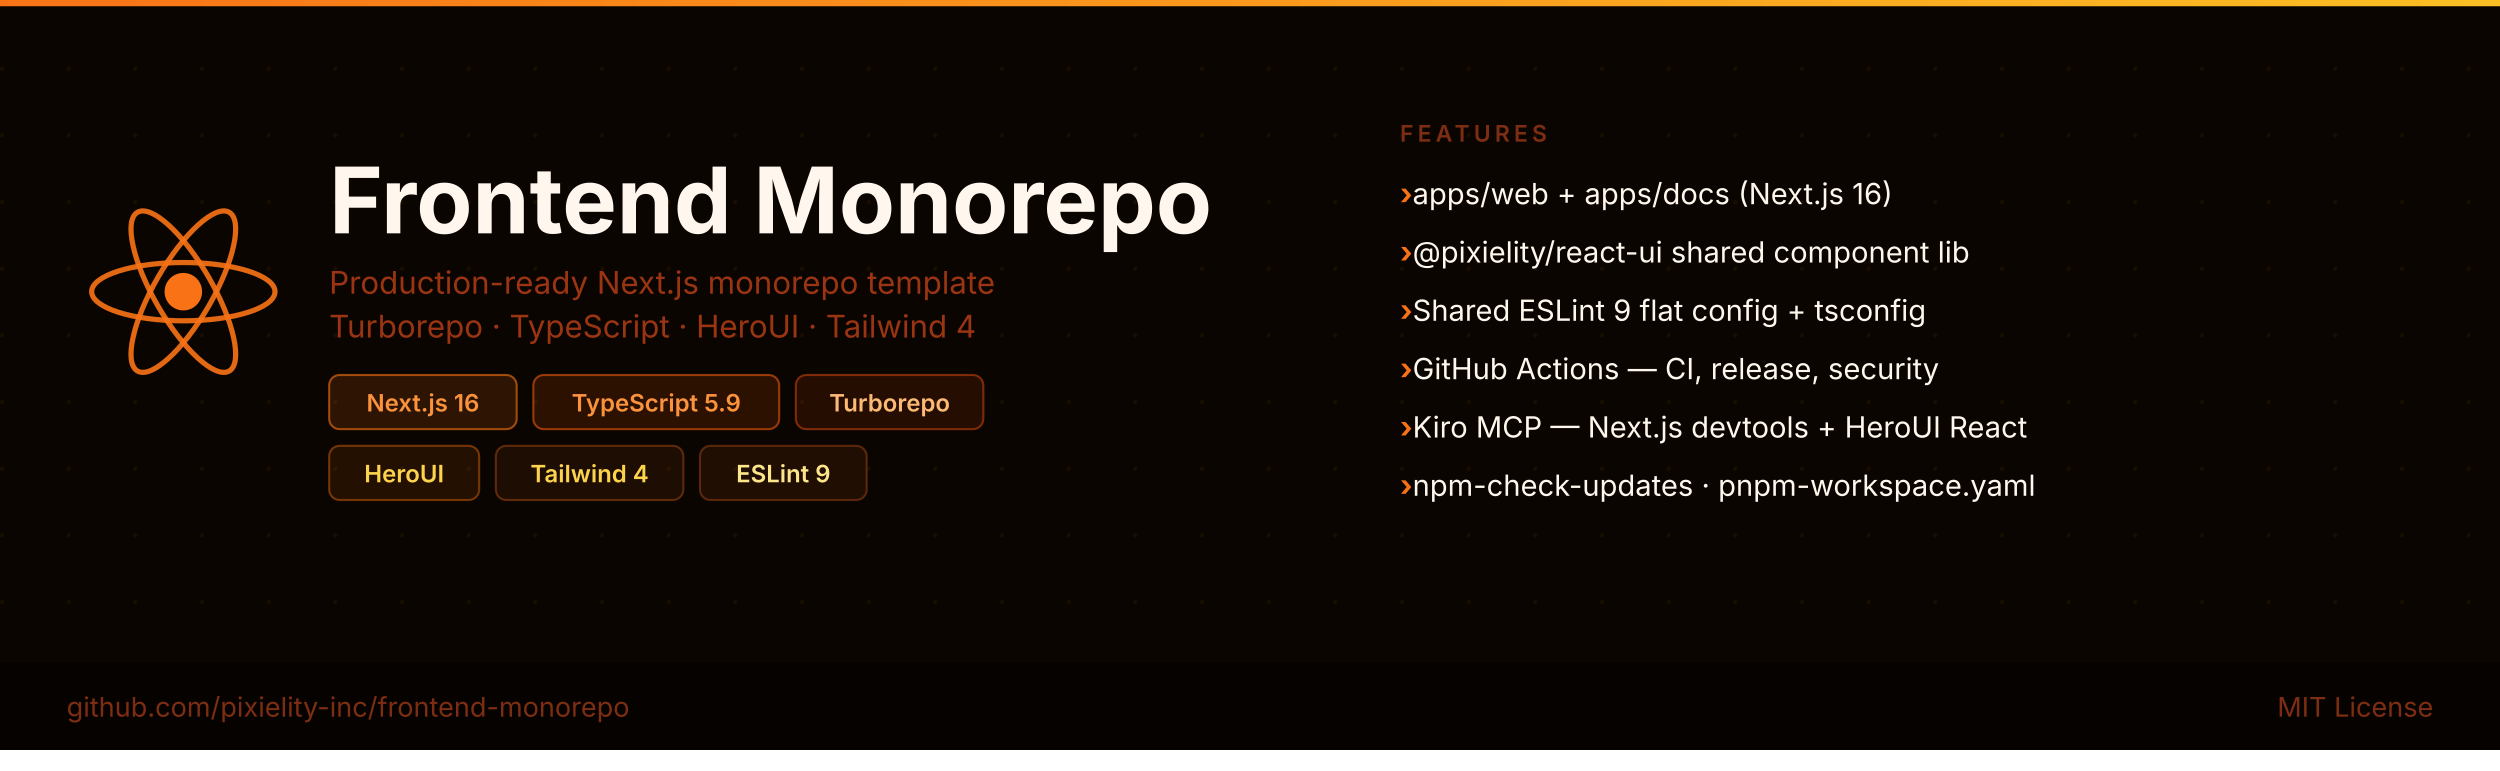
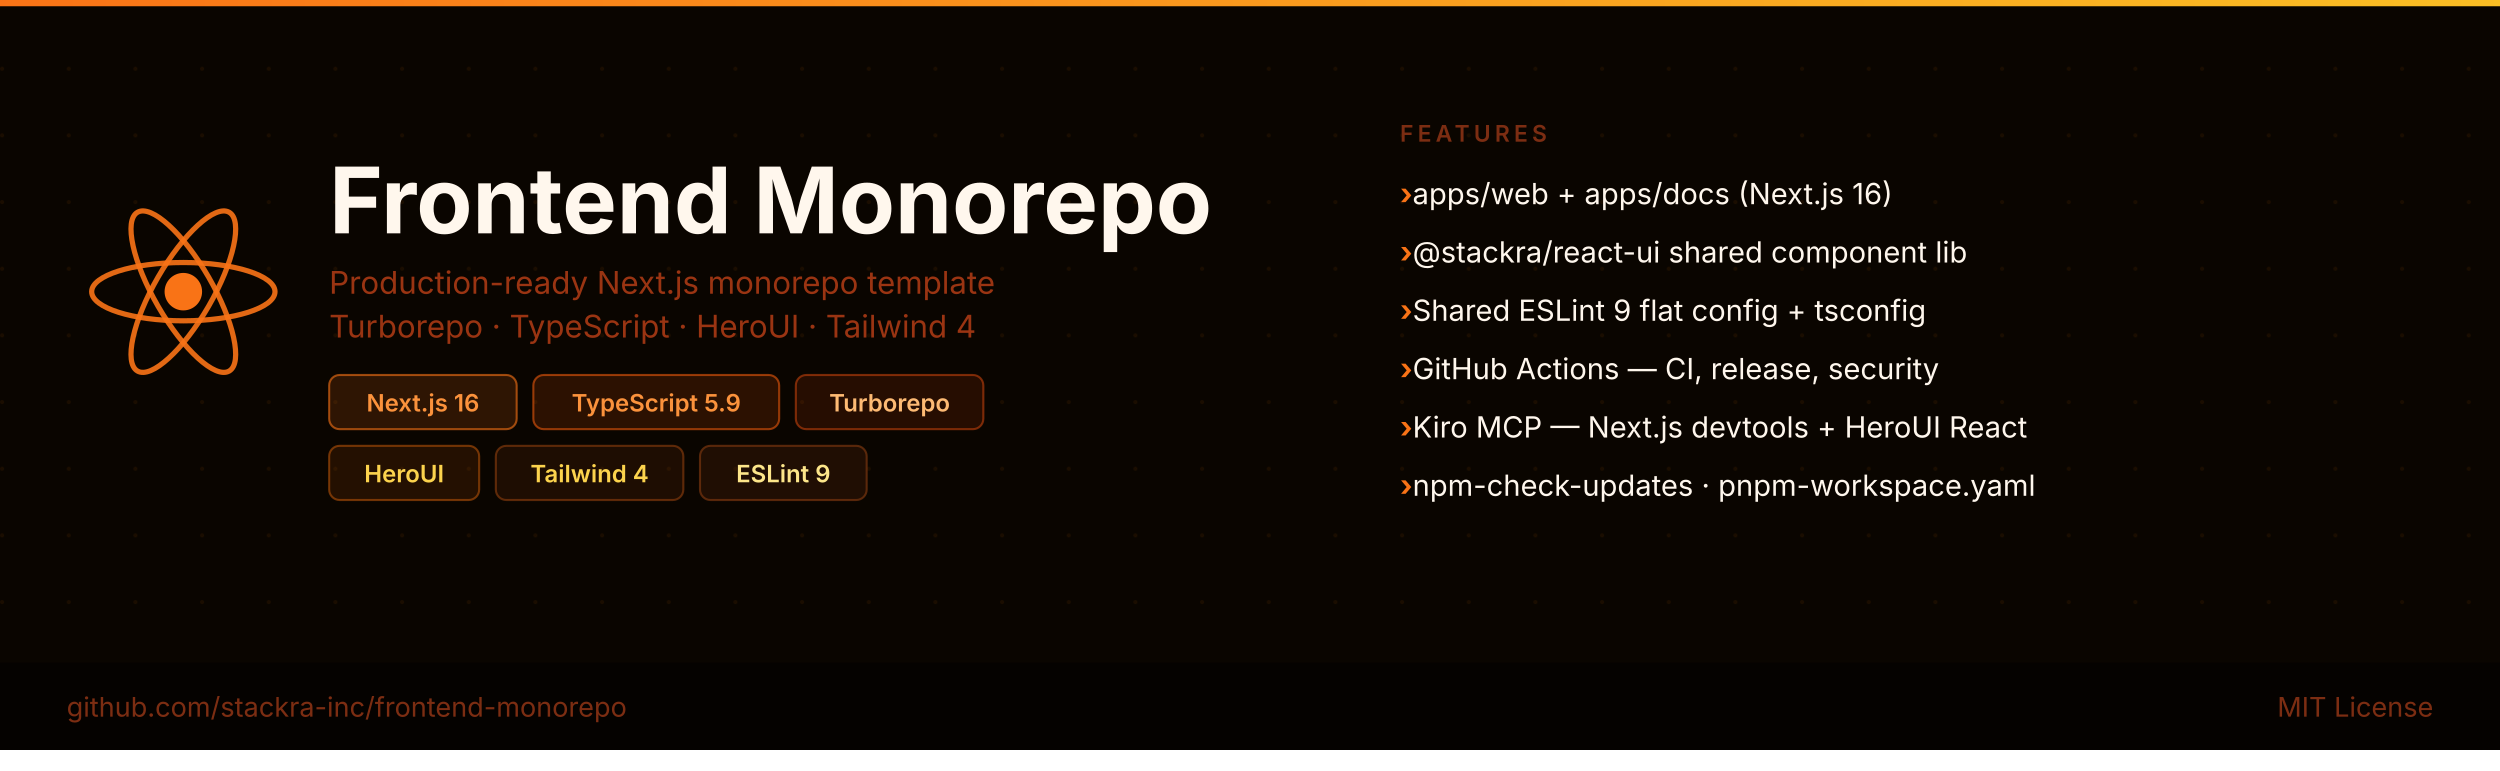
<svg xmlns="http://www.w3.org/2000/svg" width="100%" viewBox="0 0 1200 370">
  <defs>
    <pattern id="dots2" x="0" y="0" width="32" height="32" patternUnits="userSpaceOnUse">
      <circle cx="1" cy="1" r="1" fill="#1a0d00" />
    </pattern>
    <linearGradient id="divider2" x1="0" y1="0" x2="0" y2="1">
      <stop offset="0%" stop-color="#ea580c" stop-opacity="0" />
      <stop offset="40%" stop-color="#ea580c" stop-opacity="0.4" />
      <stop offset="60%" stop-color="#ea580c" stop-opacity="0.4" />
      <stop offset="100%" stop-color="#ea580c" stop-opacity="0" />
    </linearGradient>
    <linearGradient id="accent2" x1="0" y1="0" x2="1" y2="0">
      <stop offset="0%" stop-color="#f97316" />
      <stop offset="100%" stop-color="#fbbf24" />
    </linearGradient>
  </defs>
  <rect width="1200" height="360" fill="#0a0500" style="fill:rgb(10, 5, 0);stroke:none;color:rgb(255, 255, 255);stroke-width:1px;stroke-linecap:butt;stroke-linejoin:miter;opacity:1;font-family:&quot;Anthropic Sans&quot;, -apple-system, &quot;system-ui&quot;, &quot;Segoe UI&quot;, sans-serif;font-size:16px;font-weight:400;text-anchor:start;dominant-baseline:auto" />
  <rect width="1200" height="360" fill="url(#dots2)" style="stroke:none;color:rgb(255, 255, 255);stroke-width:1px;stroke-linecap:butt;stroke-linejoin:miter;opacity:1;font-family:&quot;Anthropic Sans&quot;, -apple-system, &quot;system-ui&quot;, &quot;Segoe UI&quot;, sans-serif;font-size:16px;font-weight:400;text-anchor:start;dominant-baseline:auto" />
  <rect width="1200" height="3" fill="url(#accent2)" style="stroke:none;color:rgb(255, 255, 255);stroke-width:1px;stroke-linecap:butt;stroke-linejoin:miter;opacity:1;font-family:&quot;Anthropic Sans&quot;, -apple-system, &quot;system-ui&quot;, &quot;Segoe UI&quot;, sans-serif;font-size:16px;font-weight:400;text-anchor:start;dominant-baseline:auto" />
  <g transform="translate(88,140)" style="fill:rgb(0, 0, 0);stroke:none;color:rgb(255, 255, 255);stroke-width:1px;stroke-linecap:butt;stroke-linejoin:miter;opacity:1;font-family:&quot;Anthropic Sans&quot;, -apple-system, &quot;system-ui&quot;, &quot;Segoe UI&quot;, sans-serif;font-size:16px;font-weight:400;text-anchor:start;dominant-baseline:auto">
    <circle cx="0" cy="0" r="9" fill="#f97316" style="fill:rgb(249, 115, 22);stroke:none;color:rgb(255, 255, 255);stroke-width:1px;stroke-linecap:butt;stroke-linejoin:miter;opacity:1;font-family:&quot;Anthropic Sans&quot;, -apple-system, &quot;system-ui&quot;, &quot;Segoe UI&quot;, sans-serif;font-size:16px;font-weight:400;text-anchor:start;dominant-baseline:auto" />
    <ellipse cx="0" cy="0" rx="44" ry="14" fill="none" stroke="#f97316" stroke-width="2.5" opacity="0.9" style="fill:none;stroke:rgb(249, 115, 22);color:rgb(255, 255, 255);stroke-width:2.5px;stroke-linecap:butt;stroke-linejoin:miter;opacity:0.9;font-family:&quot;Anthropic Sans&quot;, -apple-system, &quot;system-ui&quot;, &quot;Segoe UI&quot;, sans-serif;font-size:16px;font-weight:400;text-anchor:start;dominant-baseline:auto" />
    <ellipse cx="0" cy="0" rx="44" ry="14" fill="none" stroke="#f97316" stroke-width="2.5" opacity="0.9" transform="rotate(60)" style="fill:none;stroke:rgb(249, 115, 22);color:rgb(255, 255, 255);stroke-width:2.5px;stroke-linecap:butt;stroke-linejoin:miter;opacity:0.9;font-family:&quot;Anthropic Sans&quot;, -apple-system, &quot;system-ui&quot;, &quot;Segoe UI&quot;, sans-serif;font-size:16px;font-weight:400;text-anchor:start;dominant-baseline:auto" />
    <ellipse cx="0" cy="0" rx="44" ry="14" fill="none" stroke="#f97316" stroke-width="2.5" opacity="0.9" transform="rotate(120)" style="fill:none;stroke:rgb(249, 115, 22);color:rgb(255, 255, 255);stroke-width:2.5px;stroke-linecap:butt;stroke-linejoin:miter;opacity:0.9;font-family:&quot;Anthropic Sans&quot;, -apple-system, &quot;system-ui&quot;, &quot;Segoe UI&quot;, sans-serif;font-size:16px;font-weight:400;text-anchor:start;dominant-baseline:auto" />
  </g>
-   <text x="158" y="112" font-family="system-ui,-apple-system,sans-serif" font-size="44" font-weight="700" fill="#fff7ed" style="fill:rgb(255, 247, 237);stroke:none;color:rgb(255, 255, 255);stroke-width:1px;stroke-linecap:butt;stroke-linejoin:miter;opacity:1;font-family:system-ui, -apple-system, sans-serif;font-size:44px;font-weight:700;text-anchor:start;dominant-baseline:auto">Frontend Monorepo</text>
-   <text x="158" y="141" font-family="system-ui,-apple-system,sans-serif" font-size="15" fill="#9a3412" style="fill:rgb(154, 52, 18);stroke:none;color:rgb(255, 255, 255);stroke-width:1px;stroke-linecap:butt;stroke-linejoin:miter;opacity:1;font-family:system-ui, -apple-system, sans-serif;font-size:15px;font-weight:400;text-anchor:start;dominant-baseline:auto">Production-ready Next.js monorepo template</text>
-   <text x="158" y="162" font-family="system-ui,-apple-system,sans-serif" font-size="15" fill="#9a3412" style="fill:rgb(154, 52, 18);stroke:none;color:rgb(255, 255, 255);stroke-width:1px;stroke-linecap:butt;stroke-linejoin:miter;opacity:1;font-family:system-ui, -apple-system, sans-serif;font-size:15px;font-weight:400;text-anchor:start;dominant-baseline:auto">Turborepo · TypeScript · HeroUI · Tailwind 4</text>
+   <text x="158" y="112" font-family="system-ui,-apple-system,sans-serif" font-size="44" font-weight="700" fill="#fff7ed" style="fill:rgb(255, 247, 237);stroke:none;color:rgb(255, 255, 255);stroke-width:1px;stroke-linecap:butt;stroke-linejoin:miter;opacity:1;font-family:system-ui, -apple-system, sans-serif;font-size:44px;font-weight:700;text-anchor:start;dominant-baseline:auto">Frontend
+     Monorepo</text>
+   <text x="158" y="141" font-family="system-ui,-apple-system,sans-serif" font-size="15" fill="#9a3412" style="fill:rgb(154, 52, 18);stroke:none;color:rgb(255, 255, 255);stroke-width:1px;stroke-linecap:butt;stroke-linejoin:miter;opacity:1;font-family:system-ui, -apple-system, sans-serif;font-size:15px;font-weight:400;text-anchor:start;dominant-baseline:auto">Production-ready
+     Next.js monorepo template</text>
+   <text x="158" y="162" font-family="system-ui,-apple-system,sans-serif" font-size="15" fill="#9a3412" style="fill:rgb(154, 52, 18);stroke:none;color:rgb(255, 255, 255);stroke-width:1px;stroke-linecap:butt;stroke-linejoin:miter;opacity:1;font-family:system-ui, -apple-system, sans-serif;font-size:15px;font-weight:400;text-anchor:start;dominant-baseline:auto">Turborepo
+     · TypeScript · HeroUI · Tailwind 4</text>
  <g transform="translate(158, 180)" style="fill:rgb(0, 0, 0);stroke:none;color:rgb(255, 255, 255);stroke-width:1px;stroke-linecap:butt;stroke-linejoin:miter;opacity:1;font-family:&quot;Anthropic Sans&quot;, -apple-system, &quot;system-ui&quot;, &quot;Segoe UI&quot;, sans-serif;font-size:16px;font-weight:400;text-anchor:start;dominant-baseline:auto">
    <rect x="0" y="0" width="90" height="26" rx="5" fill="#f97316" fill-opacity="0.15" stroke="#f97316" stroke-opacity="0.6" stroke-width="1" style="fill:rgb(249, 115, 22);stroke:rgb(249, 115, 22);color:rgb(255, 255, 255);stroke-width:1px;stroke-linecap:butt;stroke-linejoin:miter;opacity:1;font-family:&quot;Anthropic Sans&quot;, -apple-system, &quot;system-ui&quot;, &quot;Segoe UI&quot;, sans-serif;font-size:16px;font-weight:400;text-anchor:start;dominant-baseline:auto" />
-     <text x="45" y="17.5" text-anchor="middle" font-family="system-ui,-apple-system,sans-serif" font-size="11.5" font-weight="600" fill="#fb923c" style="fill:rgb(251, 146, 60);stroke:none;color:rgb(255, 255, 255);stroke-width:1px;stroke-linecap:butt;stroke-linejoin:miter;opacity:1;font-family:system-ui, -apple-system, sans-serif;font-size:11.5px;font-weight:600;text-anchor:middle;dominant-baseline:auto">Next.js 16</text>
+     <text x="45" y="17.5" text-anchor="middle" font-family="system-ui,-apple-system,sans-serif" font-size="11.5" font-weight="600" fill="#fb923c" style="fill:rgb(251, 146, 60);stroke:none;color:rgb(255, 255, 255);stroke-width:1px;stroke-linecap:butt;stroke-linejoin:miter;opacity:1;font-family:system-ui, -apple-system, sans-serif;font-size:11.5px;font-weight:600;text-anchor:middle;dominant-baseline:auto">Next.js
+       16</text>
    <rect x="98" y="0" width="118" height="26" rx="5" fill="#ea580c" fill-opacity="0.15" stroke="#ea580c" stroke-opacity="0.6" stroke-width="1" style="fill:rgb(234, 88, 12);stroke:rgb(234, 88, 12);color:rgb(255, 255, 255);stroke-width:1px;stroke-linecap:butt;stroke-linejoin:miter;opacity:1;font-family:&quot;Anthropic Sans&quot;, -apple-system, &quot;system-ui&quot;, &quot;Segoe UI&quot;, sans-serif;font-size:16px;font-weight:400;text-anchor:start;dominant-baseline:auto" />
-     <text x="157" y="17.5" text-anchor="middle" font-family="system-ui,-apple-system,sans-serif" font-size="11.5" font-weight="600" fill="#fb923c" style="fill:rgb(251, 146, 60);stroke:none;color:rgb(255, 255, 255);stroke-width:1px;stroke-linecap:butt;stroke-linejoin:miter;opacity:1;font-family:system-ui, -apple-system, sans-serif;font-size:11.5px;font-weight:600;text-anchor:middle;dominant-baseline:auto">TypeScript 5.9</text>
+     <text x="157" y="17.5" text-anchor="middle" font-family="system-ui,-apple-system,sans-serif" font-size="11.5" font-weight="600" fill="#fb923c" style="fill:rgb(251, 146, 60);stroke:none;color:rgb(255, 255, 255);stroke-width:1px;stroke-linecap:butt;stroke-linejoin:miter;opacity:1;font-family:system-ui, -apple-system, sans-serif;font-size:11.5px;font-weight:600;text-anchor:middle;dominant-baseline:auto">TypeScript
+       5.9</text>
    <rect x="224" y="0" width="90" height="26" rx="5" fill="#c2410c" fill-opacity="0.15" stroke="#c2410c" stroke-opacity="0.6" stroke-width="1" style="fill:rgb(194, 65, 12);stroke:rgb(194, 65, 12);color:rgb(255, 255, 255);stroke-width:1px;stroke-linecap:butt;stroke-linejoin:miter;opacity:1;font-family:&quot;Anthropic Sans&quot;, -apple-system, &quot;system-ui&quot;, &quot;Segoe UI&quot;, sans-serif;font-size:16px;font-weight:400;text-anchor:start;dominant-baseline:auto" />
    <text x="269" y="17.5" text-anchor="middle" font-family="system-ui,-apple-system,sans-serif" font-size="11.5" font-weight="600" fill="#fdba74" style="fill:rgb(253, 186, 116);stroke:none;color:rgb(255, 255, 255);stroke-width:1px;stroke-linecap:butt;stroke-linejoin:miter;opacity:1;font-family:system-ui, -apple-system, sans-serif;font-size:11.5px;font-weight:600;text-anchor:middle;dominant-baseline:auto">Turborepo</text>
  </g>
  <g transform="translate(158, 214)" style="fill:rgb(0, 0, 0);stroke:none;color:rgb(255, 255, 255);stroke-width:1px;stroke-linecap:butt;stroke-linejoin:miter;opacity:1;font-family:&quot;Anthropic Sans&quot;, -apple-system, &quot;system-ui&quot;, &quot;Segoe UI&quot;, sans-serif;font-size:16px;font-weight:400;text-anchor:start;dominant-baseline:auto">
    <rect x="0" y="0" width="72" height="26" rx="5" fill="#b45309" fill-opacity="0.15" stroke="#b45309" stroke-opacity="0.6" stroke-width="1" style="fill:rgb(180, 83, 9);stroke:rgb(180, 83, 9);color:rgb(255, 255, 255);stroke-width:1px;stroke-linecap:butt;stroke-linejoin:miter;opacity:1;font-family:&quot;Anthropic Sans&quot;, -apple-system, &quot;system-ui&quot;, &quot;Segoe UI&quot;, sans-serif;font-size:16px;font-weight:400;text-anchor:start;dominant-baseline:auto" />
    <text x="36" y="17.5" text-anchor="middle" font-family="system-ui,-apple-system,sans-serif" font-size="11.5" font-weight="600" fill="#fcd34d" style="fill:rgb(252, 211, 77);stroke:none;color:rgb(255, 255, 255);stroke-width:1px;stroke-linecap:butt;stroke-linejoin:miter;opacity:1;font-family:system-ui, -apple-system, sans-serif;font-size:11.5px;font-weight:600;text-anchor:middle;dominant-baseline:auto">HeroUI</text>
    <rect x="80" y="0" width="90" height="26" rx="5" fill="#92400e" fill-opacity="0.15" stroke="#92400e" stroke-opacity="0.6" stroke-width="1" style="fill:rgb(146, 64, 14);stroke:rgb(146, 64, 14);color:rgb(255, 255, 255);stroke-width:1px;stroke-linecap:butt;stroke-linejoin:miter;opacity:1;font-family:&quot;Anthropic Sans&quot;, -apple-system, &quot;system-ui&quot;, &quot;Segoe UI&quot;, sans-serif;font-size:16px;font-weight:400;text-anchor:start;dominant-baseline:auto" />
-     <text x="125" y="17.5" text-anchor="middle" font-family="system-ui,-apple-system,sans-serif" font-size="11.5" font-weight="600" fill="#fcd34d" style="fill:rgb(252, 211, 77);stroke:none;color:rgb(255, 255, 255);stroke-width:1px;stroke-linecap:butt;stroke-linejoin:miter;opacity:1;font-family:system-ui, -apple-system, sans-serif;font-size:11.5px;font-weight:600;text-anchor:middle;dominant-baseline:auto">Tailwind 4</text>
+     <text x="125" y="17.5" text-anchor="middle" font-family="system-ui,-apple-system,sans-serif" font-size="11.5" font-weight="600" fill="#fcd34d" style="fill:rgb(252, 211, 77);stroke:none;color:rgb(255, 255, 255);stroke-width:1px;stroke-linecap:butt;stroke-linejoin:miter;opacity:1;font-family:system-ui, -apple-system, sans-serif;font-size:11.5px;font-weight:600;text-anchor:middle;dominant-baseline:auto">Tailwind
+       4</text>
    <rect x="178" y="0" width="80" height="26" rx="5" fill="#78350f" fill-opacity="0.2" stroke="#78350f" stroke-opacity="0.7" stroke-width="1" style="fill:rgb(120, 53, 15);stroke:rgb(120, 53, 15);color:rgb(255, 255, 255);stroke-width:1px;stroke-linecap:butt;stroke-linejoin:miter;opacity:1;font-family:&quot;Anthropic Sans&quot;, -apple-system, &quot;system-ui&quot;, &quot;Segoe UI&quot;, sans-serif;font-size:16px;font-weight:400;text-anchor:start;dominant-baseline:auto" />
-     <text x="218" y="17.5" text-anchor="middle" font-family="system-ui,-apple-system,sans-serif" font-size="11.5" font-weight="600" fill="#fde68a" style="fill:rgb(253, 230, 138);stroke:none;color:rgb(255, 255, 255);stroke-width:1px;stroke-linecap:butt;stroke-linejoin:miter;opacity:1;font-family:system-ui, -apple-system, sans-serif;font-size:11.5px;font-weight:600;text-anchor:middle;dominant-baseline:auto">ESLint 9</text>
+     <text x="218" y="17.5" text-anchor="middle" font-family="system-ui,-apple-system,sans-serif" font-size="11.5" font-weight="600" fill="#fde68a" style="fill:rgb(253, 230, 138);stroke:none;color:rgb(255, 255, 255);stroke-width:1px;stroke-linecap:butt;stroke-linejoin:miter;opacity:1;font-family:system-ui, -apple-system, sans-serif;font-size:11.5px;font-weight:600;text-anchor:middle;dominant-baseline:auto">ESLint
+       9</text>
  </g>
  <line x1="640" y1="20" x2="640" y2="320" stroke="url(#divider2)" stroke-width="1" style="fill:rgb(0, 0, 0);color:rgb(255, 255, 255);stroke-width:1px;stroke-linecap:butt;stroke-linejoin:miter;opacity:1;font-family:&quot;Anthropic Sans&quot;, -apple-system, &quot;system-ui&quot;, &quot;Segoe UI&quot;, sans-serif;font-size:16px;font-weight:400;text-anchor:start;dominant-baseline:auto" />
  <text x="672" y="68" font-family="system-ui,-apple-system,sans-serif" font-size="11" font-weight="600" fill="#7c2d12" letter-spacing="2" style="fill:rgb(124, 45, 18);stroke:none;color:rgb(255, 255, 255);stroke-width:1px;stroke-linecap:butt;stroke-linejoin:miter;opacity:1;font-family:system-ui, -apple-system, sans-serif;font-size:11px;font-weight:600;text-anchor:start;dominant-baseline:auto">FEATURES</text>
  <g font-family="system-ui,-apple-system,sans-serif" font-size="14" fill="#fff7ed" style="fill:rgb(255, 247, 237);stroke:none;color:rgb(255, 255, 255);stroke-width:1px;stroke-linecap:butt;stroke-linejoin:miter;opacity:1;font-family:system-ui, -apple-system, sans-serif;font-size:14px;font-weight:400;text-anchor:start;dominant-baseline:auto">
    <text x="672" y="98" style="fill:rgb(255, 247, 237);stroke:none;color:rgb(255, 255, 255);stroke-width:1px;stroke-linecap:butt;stroke-linejoin:miter;opacity:1;font-family:system-ui, -apple-system, sans-serif;font-size:14px;font-weight:400;text-anchor:start;dominant-baseline:auto">
-       <tspan fill="#f97316" font-weight="700" style="fill:rgb(249, 115, 22);stroke:none;color:rgb(255, 255, 255);stroke-width:1px;stroke-linecap:butt;stroke-linejoin:miter;opacity:1;font-family:system-ui, -apple-system, sans-serif;font-size:14px;font-weight:700;text-anchor:start;dominant-baseline:auto">› </tspan>apps/web + apps/docs (Next.js 16)</text>
+       <tspan fill="#f97316" font-weight="700" style="fill:rgb(249, 115, 22);stroke:none;color:rgb(255, 255, 255);stroke-width:1px;stroke-linecap:butt;stroke-linejoin:miter;opacity:1;font-family:system-ui, -apple-system, sans-serif;font-size:14px;font-weight:700;text-anchor:start;dominant-baseline:auto">
+         › </tspan>apps/web + apps/docs (Next.js 16)
+     </text>
    <text x="672" y="126" style="fill:rgb(255, 247, 237);stroke:none;color:rgb(255, 255, 255);stroke-width:1px;stroke-linecap:butt;stroke-linejoin:miter;opacity:1;font-family:system-ui, -apple-system, sans-serif;font-size:14px;font-weight:400;text-anchor:start;dominant-baseline:auto">
-       <tspan fill="#f97316" font-weight="700" style="fill:rgb(249, 115, 22);stroke:none;color:rgb(255, 255, 255);stroke-width:1px;stroke-linecap:butt;stroke-linejoin:miter;opacity:1;font-family:system-ui, -apple-system, sans-serif;font-size:14px;font-weight:700;text-anchor:start;dominant-baseline:auto">› </tspan>@pixielity/react-ui shared component lib</text>
+       <tspan fill="#f97316" font-weight="700" style="fill:rgb(249, 115, 22);stroke:none;color:rgb(255, 255, 255);stroke-width:1px;stroke-linecap:butt;stroke-linejoin:miter;opacity:1;font-family:system-ui, -apple-system, sans-serif;font-size:14px;font-weight:700;text-anchor:start;dominant-baseline:auto">
+         › </tspan>@stackra/react-ui shared component lib
+     </text>
    <text x="672" y="154" style="fill:rgb(255, 247, 237);stroke:none;color:rgb(255, 255, 255);stroke-width:1px;stroke-linecap:butt;stroke-linejoin:miter;opacity:1;font-family:system-ui, -apple-system, sans-serif;font-size:14px;font-weight:400;text-anchor:start;dominant-baseline:auto">
-       <tspan fill="#f97316" font-weight="700" style="fill:rgb(249, 115, 22);stroke:none;color:rgb(255, 255, 255);stroke-width:1px;stroke-linecap:butt;stroke-linejoin:miter;opacity:1;font-family:system-ui, -apple-system, sans-serif;font-size:14px;font-weight:700;text-anchor:start;dominant-baseline:auto">› </tspan>Shared ESLint 9 flat config + tsconfig</text>
+       <tspan fill="#f97316" font-weight="700" style="fill:rgb(249, 115, 22);stroke:none;color:rgb(255, 255, 255);stroke-width:1px;stroke-linecap:butt;stroke-linejoin:miter;opacity:1;font-family:system-ui, -apple-system, sans-serif;font-size:14px;font-weight:700;text-anchor:start;dominant-baseline:auto">
+         › </tspan>Shared ESLint 9 flat config + tsconfig
+     </text>
    <text x="672" y="182" style="fill:rgb(255, 247, 237);stroke:none;color:rgb(255, 255, 255);stroke-width:1px;stroke-linecap:butt;stroke-linejoin:miter;opacity:1;font-family:system-ui, -apple-system, sans-serif;font-size:14px;font-weight:400;text-anchor:start;dominant-baseline:auto">
-       <tspan fill="#f97316" font-weight="700" style="fill:rgb(249, 115, 22);stroke:none;color:rgb(255, 255, 255);stroke-width:1px;stroke-linecap:butt;stroke-linejoin:miter;opacity:1;font-family:system-ui, -apple-system, sans-serif;font-size:14px;font-weight:700;text-anchor:start;dominant-baseline:auto">› </tspan>GitHub Actions — CI, release, security</text>
+       <tspan fill="#f97316" font-weight="700" style="fill:rgb(249, 115, 22);stroke:none;color:rgb(255, 255, 255);stroke-width:1px;stroke-linecap:butt;stroke-linejoin:miter;opacity:1;font-family:system-ui, -apple-system, sans-serif;font-size:14px;font-weight:700;text-anchor:start;dominant-baseline:auto">
+         › </tspan>GitHub Actions — CI, release, security
+     </text>
    <text x="672" y="210" style="fill:rgb(255, 247, 237);stroke:none;color:rgb(255, 255, 255);stroke-width:1px;stroke-linecap:butt;stroke-linejoin:miter;opacity:1;font-family:system-ui, -apple-system, sans-serif;font-size:14px;font-weight:400;text-anchor:start;dominant-baseline:auto">
-       <tspan fill="#f97316" font-weight="700" style="fill:rgb(249, 115, 22);stroke:none;color:rgb(255, 255, 255);stroke-width:1px;stroke-linecap:butt;stroke-linejoin:miter;opacity:1;font-family:system-ui, -apple-system, sans-serif;font-size:14px;font-weight:700;text-anchor:start;dominant-baseline:auto">› </tspan>Kiro MCP — Next.js devtools + HeroUI React</text>
+       <tspan fill="#f97316" font-weight="700" style="fill:rgb(249, 115, 22);stroke:none;color:rgb(255, 255, 255);stroke-width:1px;stroke-linecap:butt;stroke-linejoin:miter;opacity:1;font-family:system-ui, -apple-system, sans-serif;font-size:14px;font-weight:700;text-anchor:start;dominant-baseline:auto">
+         › </tspan>Kiro MCP — Next.js devtools + HeroUI React
+     </text>
    <text x="672" y="238" style="fill:rgb(255, 247, 237);stroke:none;color:rgb(255, 255, 255);stroke-width:1px;stroke-linecap:butt;stroke-linejoin:miter;opacity:1;font-family:system-ui, -apple-system, sans-serif;font-size:14px;font-weight:400;text-anchor:start;dominant-baseline:auto">
-       <tspan fill="#f97316" font-weight="700" style="fill:rgb(249, 115, 22);stroke:none;color:rgb(255, 255, 255);stroke-width:1px;stroke-linecap:butt;stroke-linejoin:miter;opacity:1;font-family:system-ui, -apple-system, sans-serif;font-size:14px;font-weight:700;text-anchor:start;dominant-baseline:auto">› </tspan>npm-check-updates · pnpm-workspace.yaml</text>
+       <tspan fill="#f97316" font-weight="700" style="fill:rgb(249, 115, 22);stroke:none;color:rgb(255, 255, 255);stroke-width:1px;stroke-linecap:butt;stroke-linejoin:miter;opacity:1;font-family:system-ui, -apple-system, sans-serif;font-size:14px;font-weight:700;text-anchor:start;dominant-baseline:auto">
+         › </tspan>npm-check-updates · pnpm-workspace.yaml
+     </text>
  </g>
  <rect y="318" width="1200" height="42" fill="#050200" style="fill:rgb(5, 2, 0);stroke:none;color:rgb(255, 255, 255);stroke-width:1px;stroke-linecap:butt;stroke-linejoin:miter;opacity:1;font-family:&quot;Anthropic Sans&quot;, -apple-system, &quot;system-ui&quot;, &quot;Segoe UI&quot;, sans-serif;font-size:16px;font-weight:400;text-anchor:start;dominant-baseline:auto" />
-   <text x="32" y="344" font-family="system-ui,-apple-system,sans-serif" font-size="13" fill="#7c2d12" style="fill:rgb(124, 45, 18);stroke:none;color:rgb(255, 255, 255);stroke-width:1px;stroke-linecap:butt;stroke-linejoin:miter;opacity:1;font-family:system-ui, -apple-system, sans-serif;font-size:13px;font-weight:400;text-anchor:start;dominant-baseline:auto">github.com/pixielity-inc/frontend-monorepo</text>
-   <text x="1168" y="344" text-anchor="end" font-family="system-ui,-apple-system,sans-serif" font-size="13" fill="#7c2d12" style="fill:rgb(124, 45, 18);stroke:none;color:rgb(255, 255, 255);stroke-width:1px;stroke-linecap:butt;stroke-linejoin:miter;opacity:1;font-family:system-ui, -apple-system, sans-serif;font-size:13px;font-weight:400;text-anchor:end;dominant-baseline:auto">MIT License</text>
+   <text x="32" y="344" font-family="system-ui,-apple-system,sans-serif" font-size="13" fill="#7c2d12" style="fill:rgb(124, 45, 18);stroke:none;color:rgb(255, 255, 255);stroke-width:1px;stroke-linecap:butt;stroke-linejoin:miter;opacity:1;font-family:system-ui, -apple-system, sans-serif;font-size:13px;font-weight:400;text-anchor:start;dominant-baseline:auto">github.com/stackra-inc/frontend-monorepo</text>
+   <text x="1168" y="344" text-anchor="end" font-family="system-ui,-apple-system,sans-serif" font-size="13" fill="#7c2d12" style="fill:rgb(124, 45, 18);stroke:none;color:rgb(255, 255, 255);stroke-width:1px;stroke-linecap:butt;stroke-linejoin:miter;opacity:1;font-family:system-ui, -apple-system, sans-serif;font-size:13px;font-weight:400;text-anchor:end;dominant-baseline:auto">MIT
+     License</text>
</svg>
